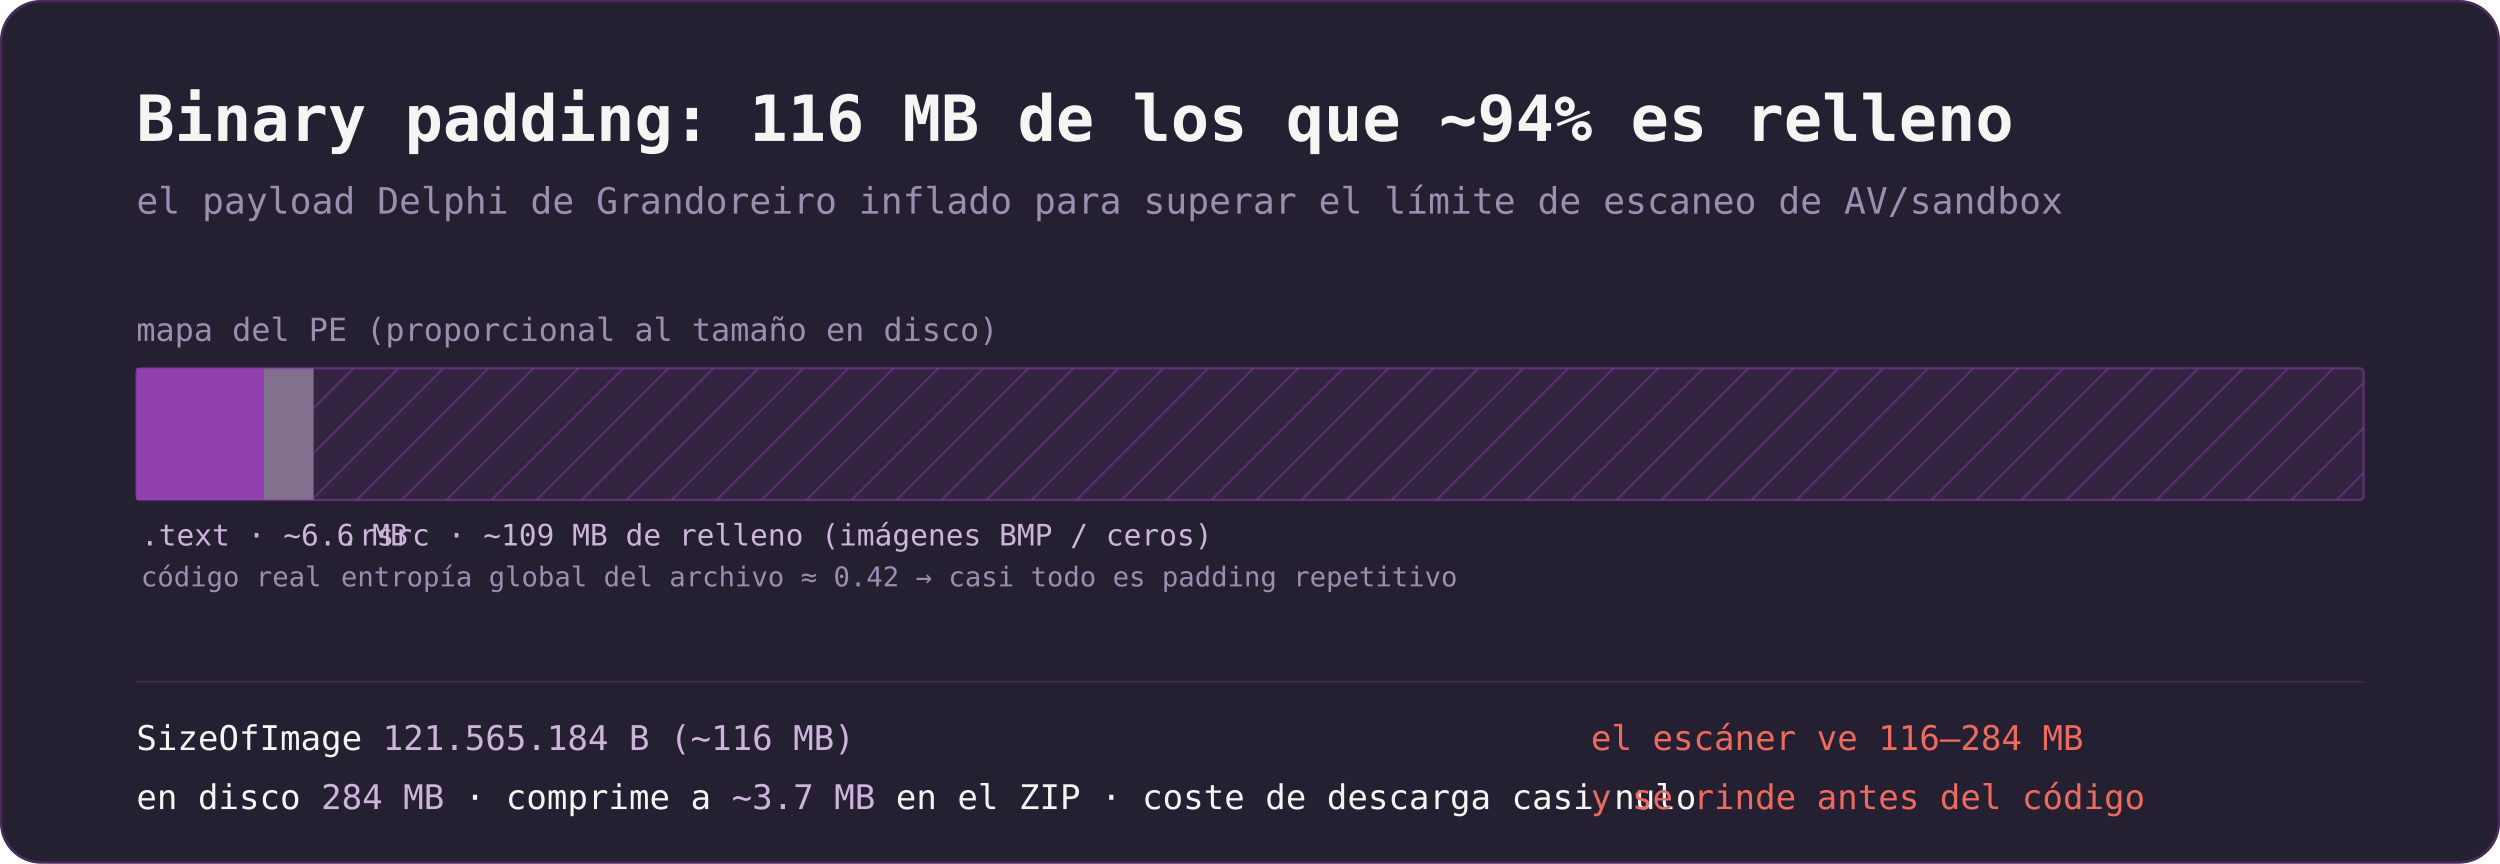
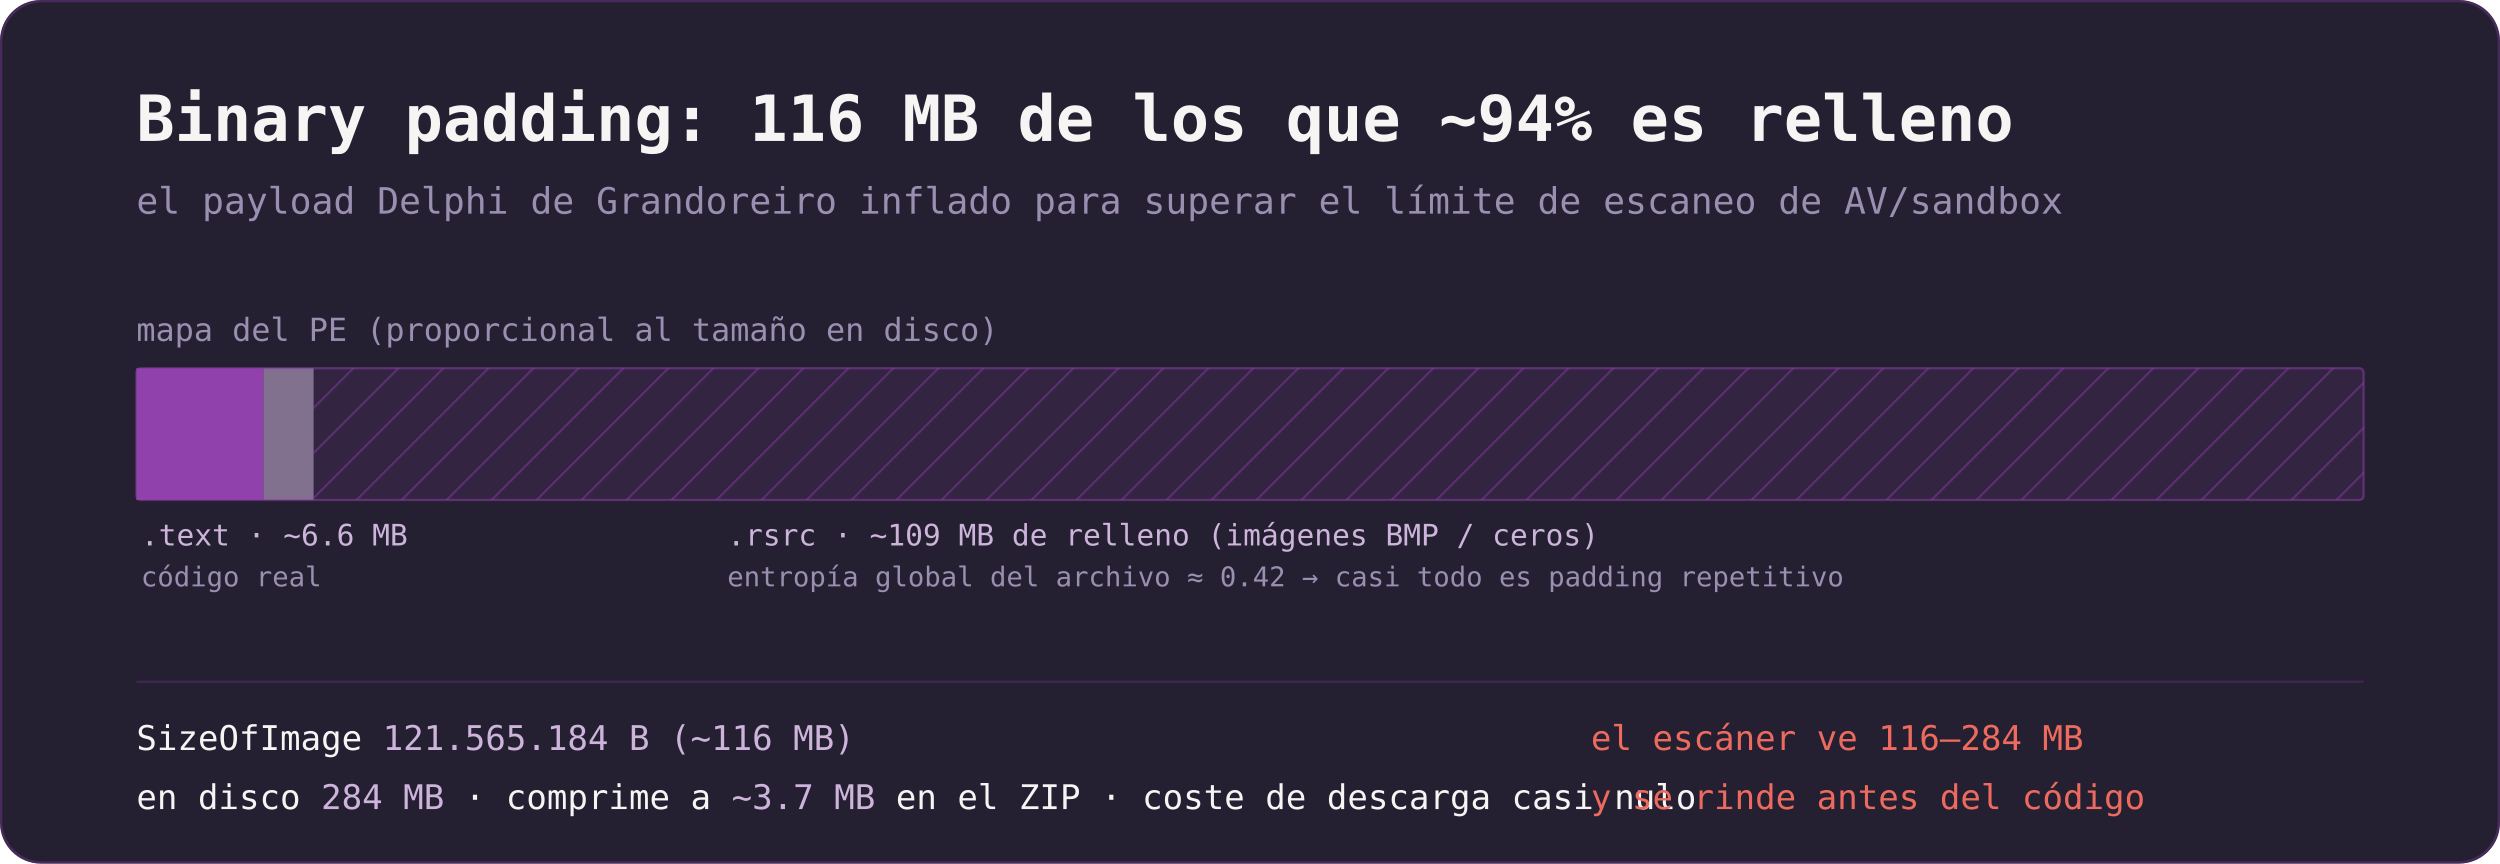
<svg xmlns="http://www.w3.org/2000/svg" viewBox="0 0 1100 380" font-family="'Fira Code','JetBrains Mono',monospace">
  <rect width="1100" height="380" rx="18" fill="#241f31" />
  <rect x="0.5" y="0.5" width="1099" height="379" rx="18" fill="none" stroke="#9141ac" stroke-opacity="0.35" />
  <text x="60" y="62" font-size="28" fill="#f6f5f4" font-weight="700">Binary padding: 116 MB de los que ~94% es relleno</text>
  <text x="60" y="94" font-size="16" fill="#9a8fb0">el payload Delphi de Grandoreiro inflado para superar el límite de escaneo de AV/sandbox</text>
  <defs>
    <pattern id="pad" width="14" height="14" patternTransform="rotate(45)" patternUnits="userSpaceOnUse">
      <rect width="14" height="14" fill="#9141ac" fill-opacity="0.14" />
      <line x1="0" y1="0" x2="0" y2="14" stroke="#9141ac" stroke-opacity="0.40" stroke-width="2" />
    </pattern>
  </defs>
  <text x="60" y="150" font-size="14" fill="#9a8fb0">mapa del PE (proporcional al tamaño en disco)</text>
  <g>
    <rect x="60" y="162" width="56" height="58" fill="#9141ac" />
    <rect x="116" y="162" width="22" height="58" fill="#cdb4db" fill-opacity="0.55" />
    <rect x="138" y="162" width="902" height="58" fill="url(#pad)" />
    <rect x="60" y="162" width="980" height="58" fill="none" stroke="#9141ac" stroke-opacity="0.5" rx="2" />
  </g>
  <text x="62" y="240" font-size="13" fill="#cdb4db">.text · ~6.6 MB</text>
  <text x="62" y="258" font-size="12" fill="#9a8fb0">código real</text>
-   <text x="150" y="240" font-size="13" fill="#cdb4db">.rsrc · ~109 MB de relleno (imágenes BMP / ceros)</text>
-   <text x="150" y="258" font-size="12" fill="#9a8fb0">entropía global del archivo ≈ 0.42 → casi todo es padding repetitivo</text>
+   <text x="320" y="240" font-size="13" fill="#cdb4db">.rsrc · ~109 MB de relleno (imágenes BMP / ceros)</text>
+   <text x="320" y="258" font-size="12" fill="#9a8fb0">entropía global del archivo ≈ 0.42 → casi todo es padding repetitivo</text>
  <line x1="60" y1="300" x2="1040" y2="300" stroke="#9141ac" stroke-opacity="0.25" />
  <text x="60" y="330" font-size="15" fill="#f6f5f4">SizeOfImage  <tspan fill="#cdb4db">121.565.184 B (~116 MB)</tspan>
  </text>
  <text x="60" y="356" font-size="15" fill="#f6f5f4">en disco  <tspan fill="#cdb4db">284 MB</tspan>   ·   comprime a  <tspan fill="#cdb4db">~3.7 MB</tspan> en el ZIP   ·   coste de descarga casi nulo</text>
  <text x="700" y="330" font-size="15" fill="#ed6b5e">el escáner ve 116–284 MB</text>
  <text x="700" y="356" font-size="15" fill="#ed6b5e">y se rinde antes del código</text>
</svg>
